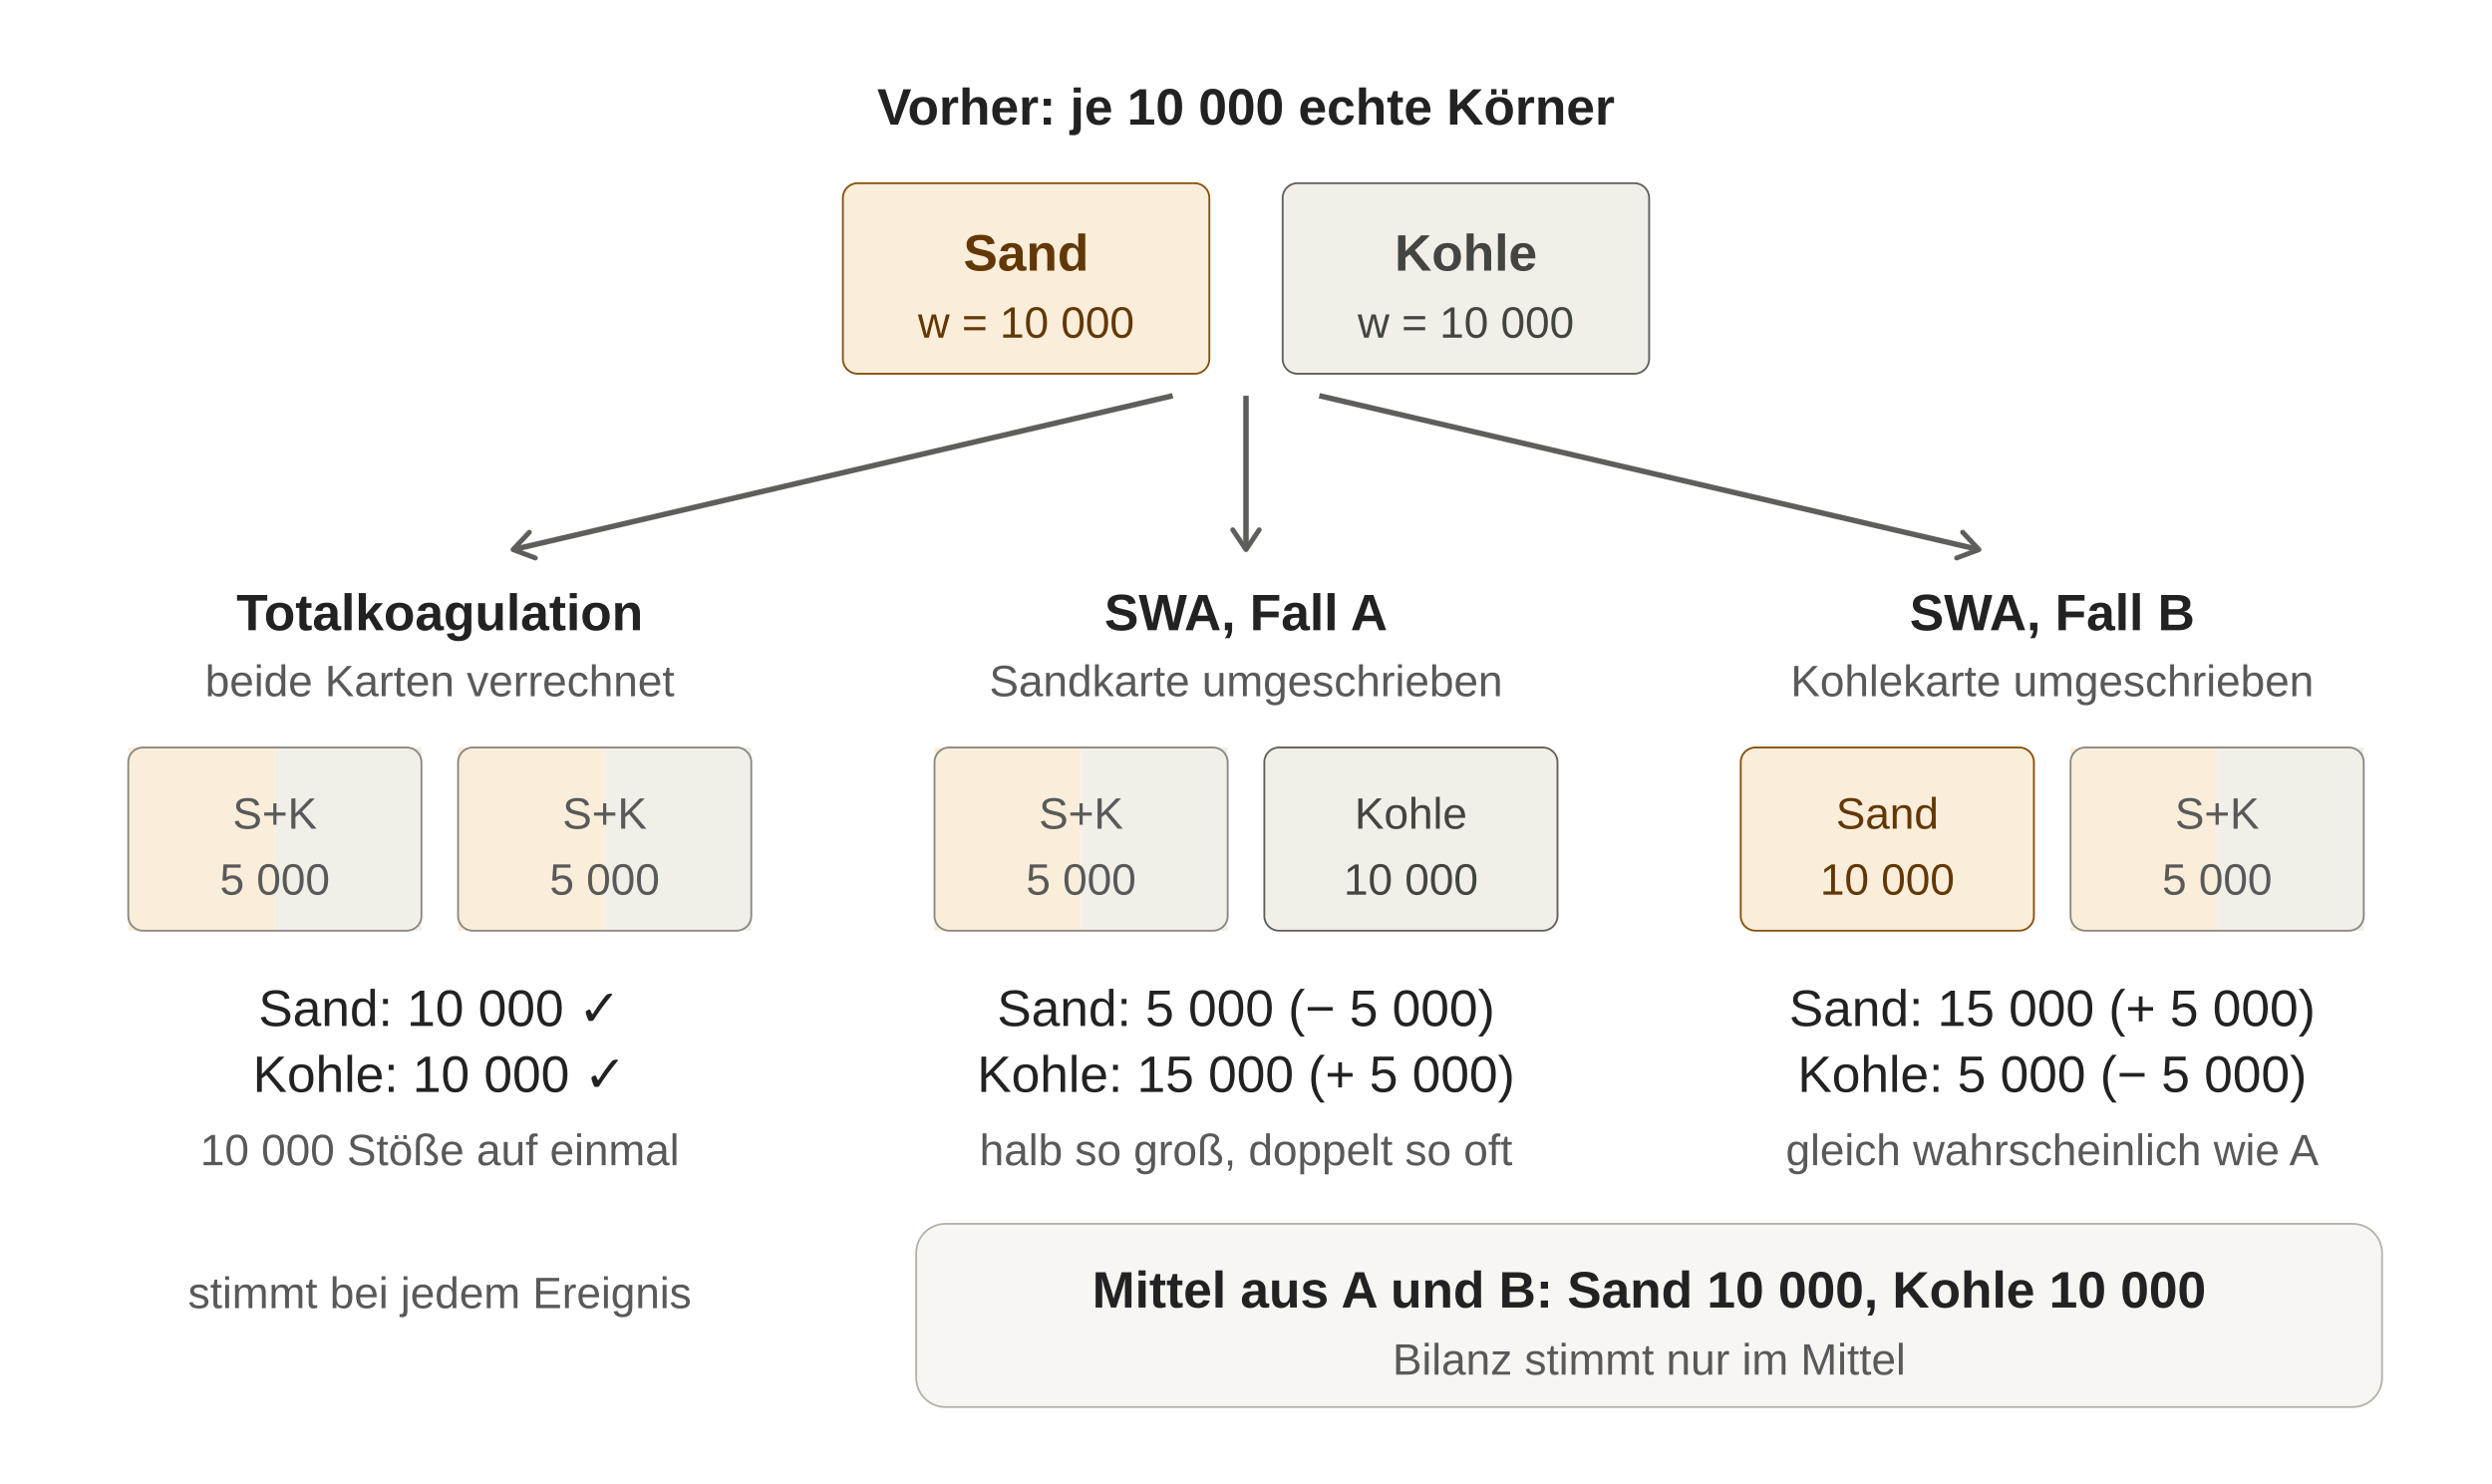
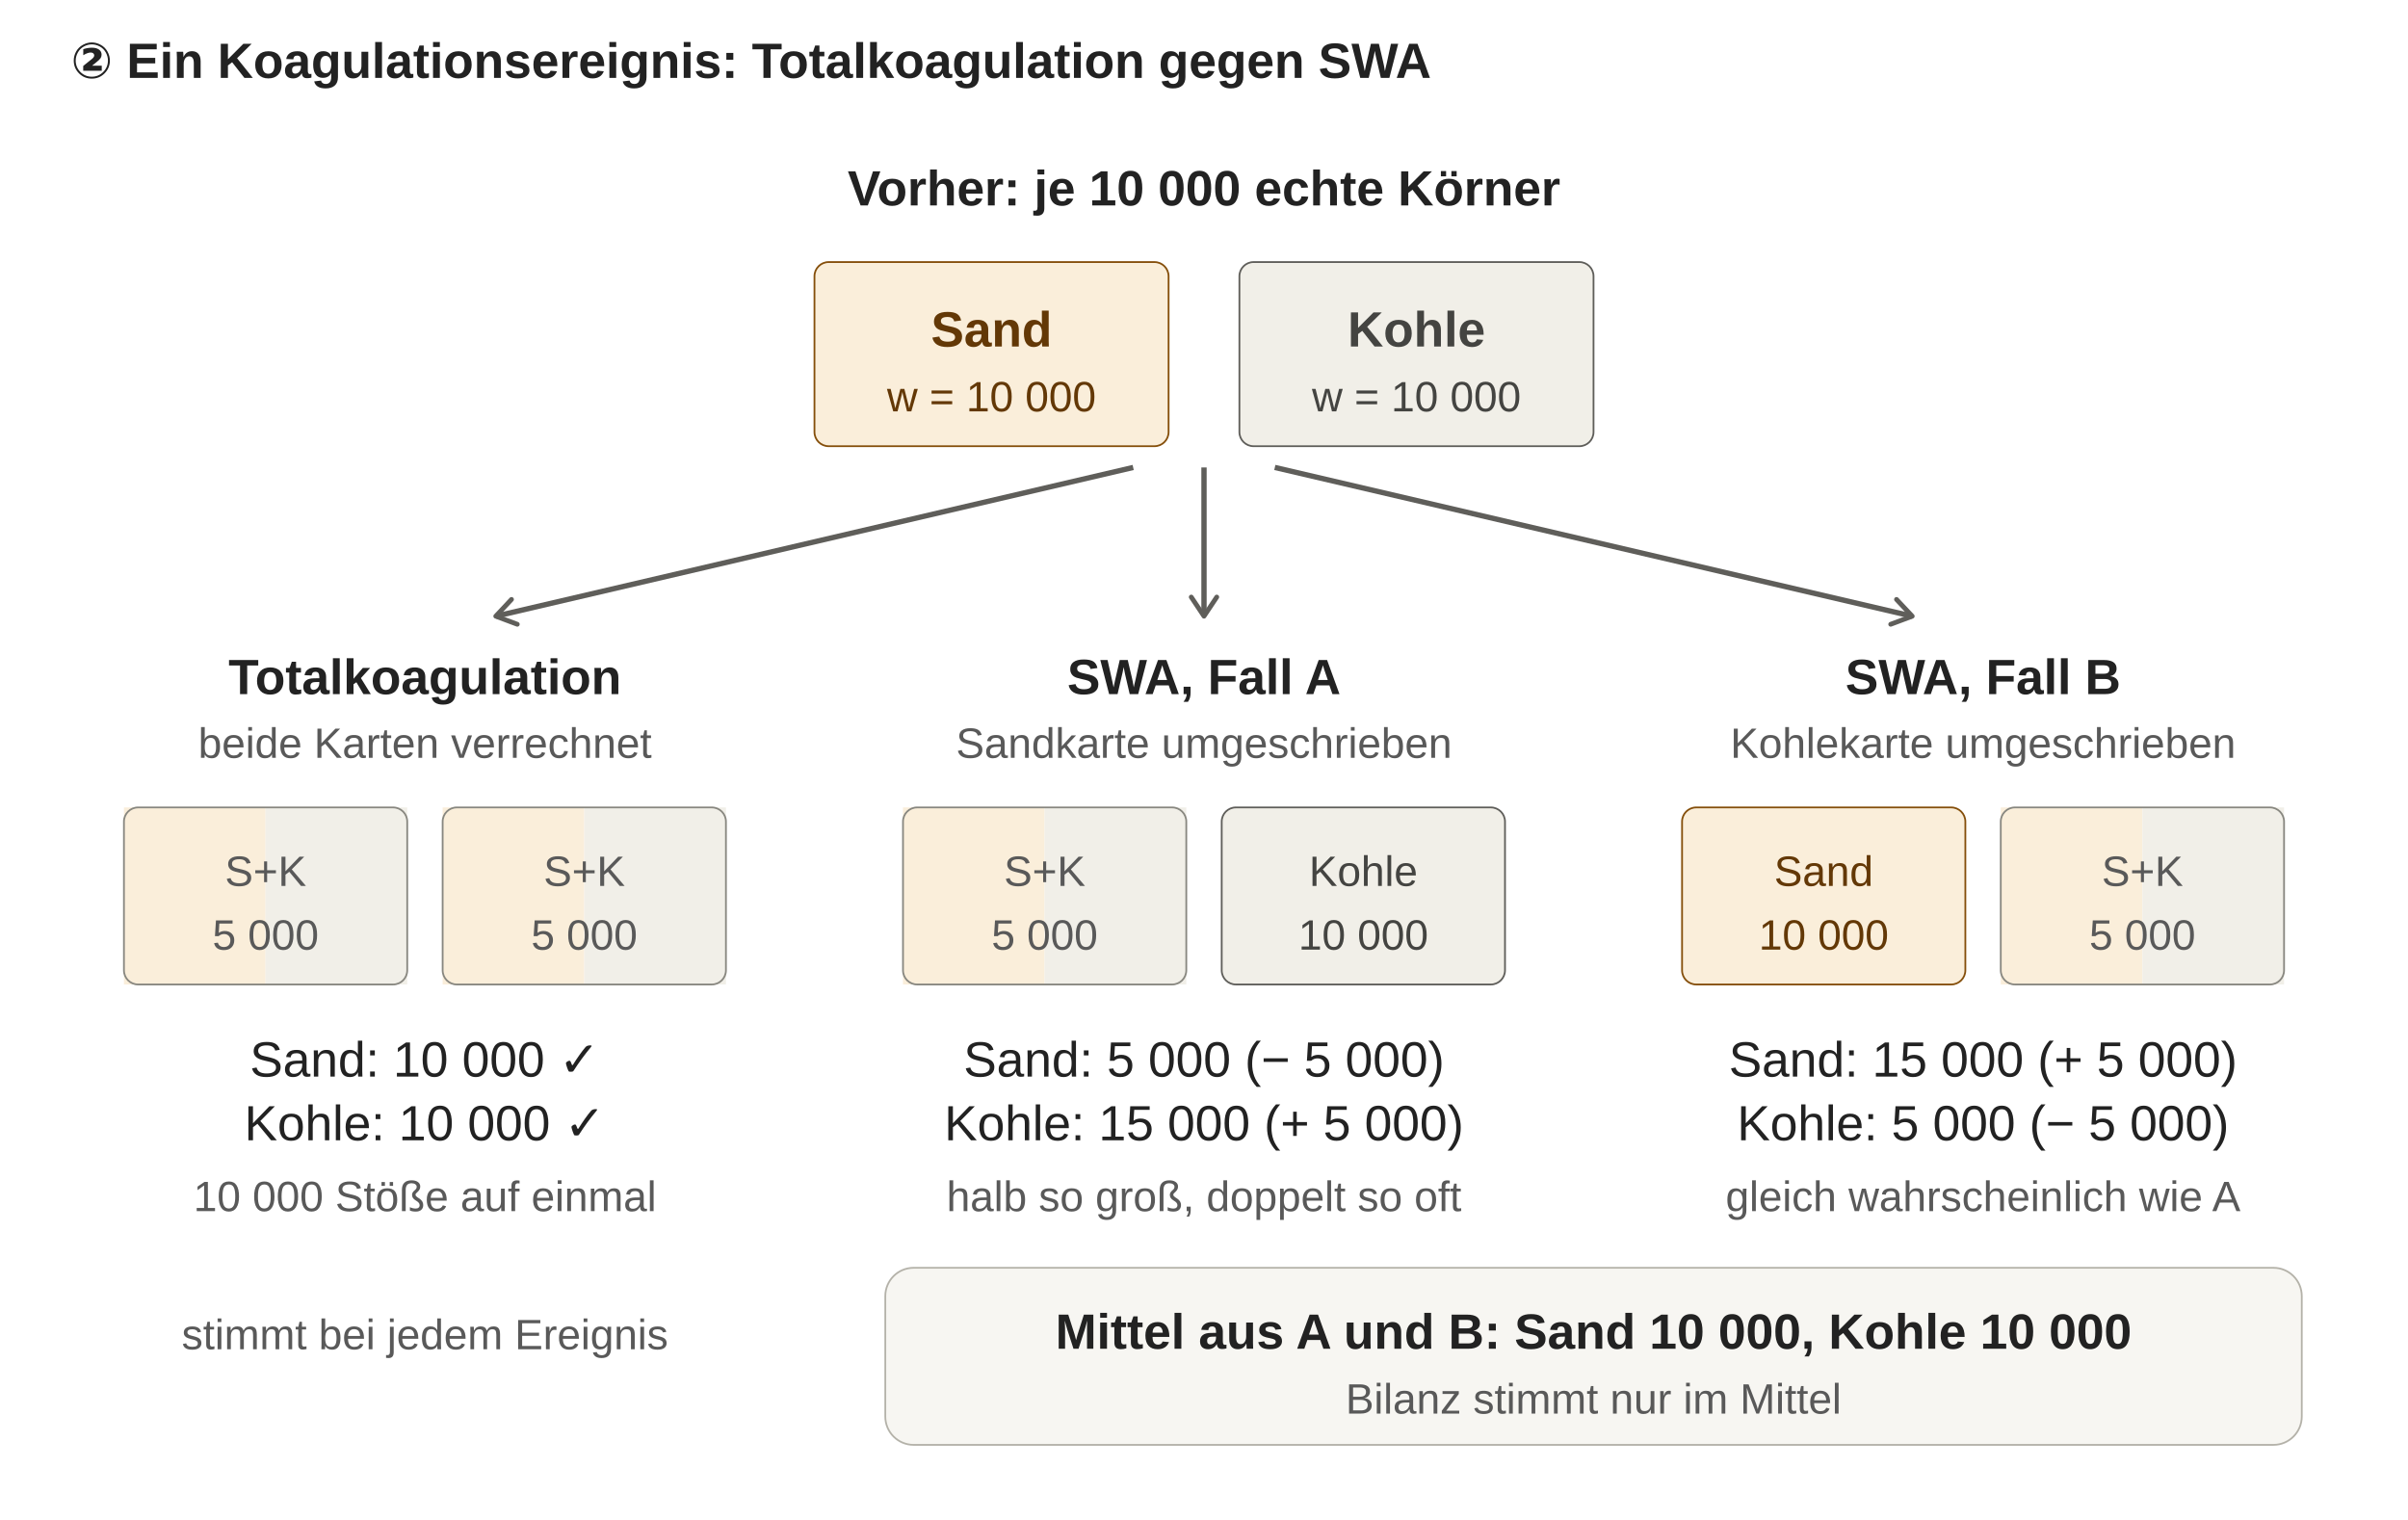
- <svg xmlns="http://www.w3.org/2000/svg" width="680" height="405" viewBox="0 0 680 405">
+ <svg xmlns="http://www.w3.org/2000/svg" width="680" height="429" viewBox="0 0 680 429">
  <style>
text { font-family: Calibri, Arial, sans-serif; }
.t { font-size: 14px; fill: #222222; }
.ts { font-size: 12px; fill: #595959; }
.th { font-size: 14px; font-weight: bold; fill: #222222; }
.c-amber rect, .c-amber circle, rect.c-amber, circle.c-amber { fill: #FAEEDA; stroke: #854F0B; }
.c-amber text { fill: #633806; }
.c-gray rect, .c-gray circle, rect.c-gray, circle.c-gray { fill: #F1EFE8; stroke: #5F5E5A; }
.c-gray text { fill: #444441; }
.box { fill: #F7F6F2; stroke: #B4B2A9; }
.arr { stroke: #5F5E5A; stroke-width: 1.5; fill: none; }
</style>
  <defs>
    <marker id="arrow" viewBox="0 0 10 10" refX="8" refY="5" markerWidth="6" markerHeight="6" orient="auto-start-reverse">
      <path d="M2 1L8 5L2 9" fill="none" stroke="#5F5E5A" stroke-width="1.5" stroke-linecap="round" stroke-linejoin="round" />
    </marker>
  </defs>
-   <text class="th" x="340" y="34" text-anchor="middle">Vorher: je 10 000 echte Körner</text>
-   <g class="c-amber">
-     <rect x="230" y="50" width="100" height="52" rx="4" stroke-width="0.5" />
-     <text class="th" x="280" y="69" text-anchor="middle" dominant-baseline="central">Sand</text>
-     <text class="ts" x="280" y="88" text-anchor="middle" dominant-baseline="central">w = 10 000</text>
+   <text data-titel="1" x="20" y="22" style="font-family: Calibri, Arial, sans-serif; font-size: 14px; font-weight: bold; fill: #222222">② Ein Koagulationsereignis: Totalkoagulation gegen SWA</text>
+   <g transform="translate(0,24)">
+     <text class="th" x="340" y="34" text-anchor="middle">Vorher: je 10 000 echte Körner</text>
+     <g class="c-amber">
+       <rect x="230" y="50" width="100" height="52" rx="4" stroke-width="0.5" />
+       <text class="th" x="280" y="69" text-anchor="middle" dominant-baseline="central">Sand</text>
+       <text class="ts" x="280" y="88" text-anchor="middle" dominant-baseline="central">w = 10 000</text>
+     </g>
+     <g class="c-gray">
+       <rect x="350" y="50" width="100" height="52" rx="4" stroke-width="0.5" />
+       <text class="th" x="400" y="69" text-anchor="middle" dominant-baseline="central">Kohle</text>
+       <text class="ts" x="400" y="88" text-anchor="middle" dominant-baseline="central">w = 10 000</text>
+     </g>
+     <line x1="320" y1="108" x2="140" y2="150" class="arr" marker-end="url(#arrow)" />
+     <line x1="340" y1="108" x2="340" y2="150" class="arr" marker-end="url(#arrow)" />
+     <line x1="360" y1="108" x2="540" y2="150" class="arr" marker-end="url(#arrow)" />
+     <text class="th" x="120" y="172" text-anchor="middle">Totalkoagulation</text>
+     <text class="ts" x="120" y="190" text-anchor="middle">beide Karten verrechnet</text>
+     <text class="th" x="340" y="172" text-anchor="middle">SWA, Fall A</text>
+     <text class="ts" x="340" y="190" text-anchor="middle">Sandkarte umgeschrieben</text>
+     <text class="th" x="560" y="172" text-anchor="middle">SWA, Fall B</text>
+     <text class="ts" x="560" y="190" text-anchor="middle">Kohlekarte umgeschrieben</text>
+     <rect class="c-amber" x="35" y="204" width="40" height="50" stroke-width="0" />
+     <rect class="c-gray" x="75" y="204" width="40" height="50" stroke-width="0" />
+     <rect x="35" y="204" width="80" height="50" rx="4" fill="none" stroke="#888780" stroke-width="0.5" />
+     <text class="ts" x="75" y="222" text-anchor="middle" dominant-baseline="central">S+K</text>
+     <text class="ts" x="75" y="240" text-anchor="middle" dominant-baseline="central">5 000</text>
+     <rect class="c-amber" x="125" y="204" width="40" height="50" stroke-width="0" />
+     <rect class="c-gray" x="165" y="204" width="40" height="50" stroke-width="0" />
+     <rect x="125" y="204" width="80" height="50" rx="4" fill="none" stroke="#888780" stroke-width="0.5" />
+     <text class="ts" x="165" y="222" text-anchor="middle" dominant-baseline="central">S+K</text>
+     <text class="ts" x="165" y="240" text-anchor="middle" dominant-baseline="central">5 000</text>
+     <rect class="c-amber" x="255" y="204" width="40" height="50" stroke-width="0" />
+     <rect class="c-gray" x="295" y="204" width="40" height="50" stroke-width="0" />
+     <rect x="255" y="204" width="80" height="50" rx="4" fill="none" stroke="#888780" stroke-width="0.5" />
+     <text class="ts" x="295" y="222" text-anchor="middle" dominant-baseline="central">S+K</text>
+     <text class="ts" x="295" y="240" text-anchor="middle" dominant-baseline="central">5 000</text>
+     <g class="c-gray">
+       <rect x="345" y="204" width="80" height="50" rx="4" stroke-width="0.5" />
+       <text class="ts" x="385" y="222" text-anchor="middle" dominant-baseline="central">Kohle</text>
+       <text class="ts" x="385" y="240" text-anchor="middle" dominant-baseline="central">10 000</text>
+     </g>
+     <g class="c-amber">
+       <rect x="475" y="204" width="80" height="50" rx="4" stroke-width="0.5" />
+       <text class="ts" x="515" y="222" text-anchor="middle" dominant-baseline="central">Sand</text>
+       <text class="ts" x="515" y="240" text-anchor="middle" dominant-baseline="central">10 000</text>
+     </g>
+     <rect class="c-amber" x="565" y="204" width="40" height="50" stroke-width="0" />
+     <rect class="c-gray" x="605" y="204" width="40" height="50" stroke-width="0" />
+     <rect x="565" y="204" width="80" height="50" rx="4" fill="none" stroke="#888780" stroke-width="0.5" />
+     <text class="ts" x="605" y="222" text-anchor="middle" dominant-baseline="central">S+K</text>
+     <text class="ts" x="605" y="240" text-anchor="middle" dominant-baseline="central">5 000</text>
+     <text class="t" x="120" y="280" text-anchor="middle">Sand: 10 000 ✓</text>
+     <text class="t" x="120" y="298" text-anchor="middle">Kohle: 10 000 ✓</text>
+     <text class="ts" x="120" y="318" text-anchor="middle">10 000 Stöße auf einmal</text>
+     <text class="t" x="340" y="280" text-anchor="middle">Sand: 5 000 (− 5 000)</text>
+     <text class="t" x="340" y="298" text-anchor="middle">Kohle: 15 000 (+ 5 000)</text>
+     <text class="ts" x="340" y="318" text-anchor="middle">halb so groß, doppelt so oft</text>
+     <text class="t" x="560" y="280" text-anchor="middle">Sand: 15 000 (+ 5 000)</text>
+     <text class="t" x="560" y="298" text-anchor="middle">Kohle: 5 000 (− 5 000)</text>
+     <text class="ts" x="560" y="318" text-anchor="middle">gleich wahrscheinlich wie A</text>
+     <text class="ts" x="120" y="357" text-anchor="middle">stimmt bei jedem Ereignis</text>
+     <rect class="box" x="250" y="334" width="400" height="50" rx="8" stroke-width="0.5" />
+     <text class="th" x="450" y="352" text-anchor="middle" dominant-baseline="central">Mittel aus A und B: Sand 10 000, Kohle 10 000</text>
+     <text class="ts" x="450" y="371" text-anchor="middle" dominant-baseline="central">Bilanz stimmt nur im Mittel</text>
  </g>
-   <g class="c-gray">
-     <rect x="350" y="50" width="100" height="52" rx="4" stroke-width="0.5" />
-     <text class="th" x="400" y="69" text-anchor="middle" dominant-baseline="central">Kohle</text>
-     <text class="ts" x="400" y="88" text-anchor="middle" dominant-baseline="central">w = 10 000</text>
-   </g>
-   <line x1="320" y1="108" x2="140" y2="150" class="arr" marker-end="url(#arrow)" />
-   <line x1="340" y1="108" x2="340" y2="150" class="arr" marker-end="url(#arrow)" />
-   <line x1="360" y1="108" x2="540" y2="150" class="arr" marker-end="url(#arrow)" />
-   <text class="th" x="120" y="172" text-anchor="middle">Totalkoagulation</text>
-   <text class="ts" x="120" y="190" text-anchor="middle">beide Karten verrechnet</text>
-   <text class="th" x="340" y="172" text-anchor="middle">SWA, Fall A</text>
-   <text class="ts" x="340" y="190" text-anchor="middle">Sandkarte umgeschrieben</text>
-   <text class="th" x="560" y="172" text-anchor="middle">SWA, Fall B</text>
-   <text class="ts" x="560" y="190" text-anchor="middle">Kohlekarte umgeschrieben</text>
-   <rect class="c-amber" x="35" y="204" width="40" height="50" stroke-width="0" />
-   <rect class="c-gray" x="75" y="204" width="40" height="50" stroke-width="0" />
-   <rect x="35" y="204" width="80" height="50" rx="4" fill="none" stroke="#888780" stroke-width="0.5" />
-   <text class="ts" x="75" y="222" text-anchor="middle" dominant-baseline="central">S+K</text>
-   <text class="ts" x="75" y="240" text-anchor="middle" dominant-baseline="central">5 000</text>
-   <rect class="c-amber" x="125" y="204" width="40" height="50" stroke-width="0" />
-   <rect class="c-gray" x="165" y="204" width="40" height="50" stroke-width="0" />
-   <rect x="125" y="204" width="80" height="50" rx="4" fill="none" stroke="#888780" stroke-width="0.5" />
-   <text class="ts" x="165" y="222" text-anchor="middle" dominant-baseline="central">S+K</text>
-   <text class="ts" x="165" y="240" text-anchor="middle" dominant-baseline="central">5 000</text>
-   <rect class="c-amber" x="255" y="204" width="40" height="50" stroke-width="0" />
-   <rect class="c-gray" x="295" y="204" width="40" height="50" stroke-width="0" />
-   <rect x="255" y="204" width="80" height="50" rx="4" fill="none" stroke="#888780" stroke-width="0.5" />
-   <text class="ts" x="295" y="222" text-anchor="middle" dominant-baseline="central">S+K</text>
-   <text class="ts" x="295" y="240" text-anchor="middle" dominant-baseline="central">5 000</text>
-   <g class="c-gray">
-     <rect x="345" y="204" width="80" height="50" rx="4" stroke-width="0.5" />
-     <text class="ts" x="385" y="222" text-anchor="middle" dominant-baseline="central">Kohle</text>
-     <text class="ts" x="385" y="240" text-anchor="middle" dominant-baseline="central">10 000</text>
-   </g>
-   <g class="c-amber">
-     <rect x="475" y="204" width="80" height="50" rx="4" stroke-width="0.5" />
-     <text class="ts" x="515" y="222" text-anchor="middle" dominant-baseline="central">Sand</text>
-     <text class="ts" x="515" y="240" text-anchor="middle" dominant-baseline="central">10 000</text>
-   </g>
-   <rect class="c-amber" x="565" y="204" width="40" height="50" stroke-width="0" />
-   <rect class="c-gray" x="605" y="204" width="40" height="50" stroke-width="0" />
-   <rect x="565" y="204" width="80" height="50" rx="4" fill="none" stroke="#888780" stroke-width="0.5" />
-   <text class="ts" x="605" y="222" text-anchor="middle" dominant-baseline="central">S+K</text>
-   <text class="ts" x="605" y="240" text-anchor="middle" dominant-baseline="central">5 000</text>
-   <text class="t" x="120" y="280" text-anchor="middle">Sand: 10 000 ✓</text>
-   <text class="t" x="120" y="298" text-anchor="middle">Kohle: 10 000 ✓</text>
-   <text class="ts" x="120" y="318" text-anchor="middle">10 000 Stöße auf einmal</text>
-   <text class="t" x="340" y="280" text-anchor="middle">Sand: 5 000 (− 5 000)</text>
-   <text class="t" x="340" y="298" text-anchor="middle">Kohle: 15 000 (+ 5 000)</text>
-   <text class="ts" x="340" y="318" text-anchor="middle">halb so groß, doppelt so oft</text>
-   <text class="t" x="560" y="280" text-anchor="middle">Sand: 15 000 (+ 5 000)</text>
-   <text class="t" x="560" y="298" text-anchor="middle">Kohle: 5 000 (− 5 000)</text>
-   <text class="ts" x="560" y="318" text-anchor="middle">gleich wahrscheinlich wie A</text>
-   <text class="ts" x="120" y="357" text-anchor="middle">stimmt bei jedem Ereignis</text>
-   <rect class="box" x="250" y="334" width="400" height="50" rx="8" stroke-width="0.5" />
-   <text class="th" x="450" y="352" text-anchor="middle" dominant-baseline="central">Mittel aus A und B: Sand 10 000, Kohle 10 000</text>
-   <text class="ts" x="450" y="371" text-anchor="middle" dominant-baseline="central">Bilanz stimmt nur im Mittel</text>
</svg>
